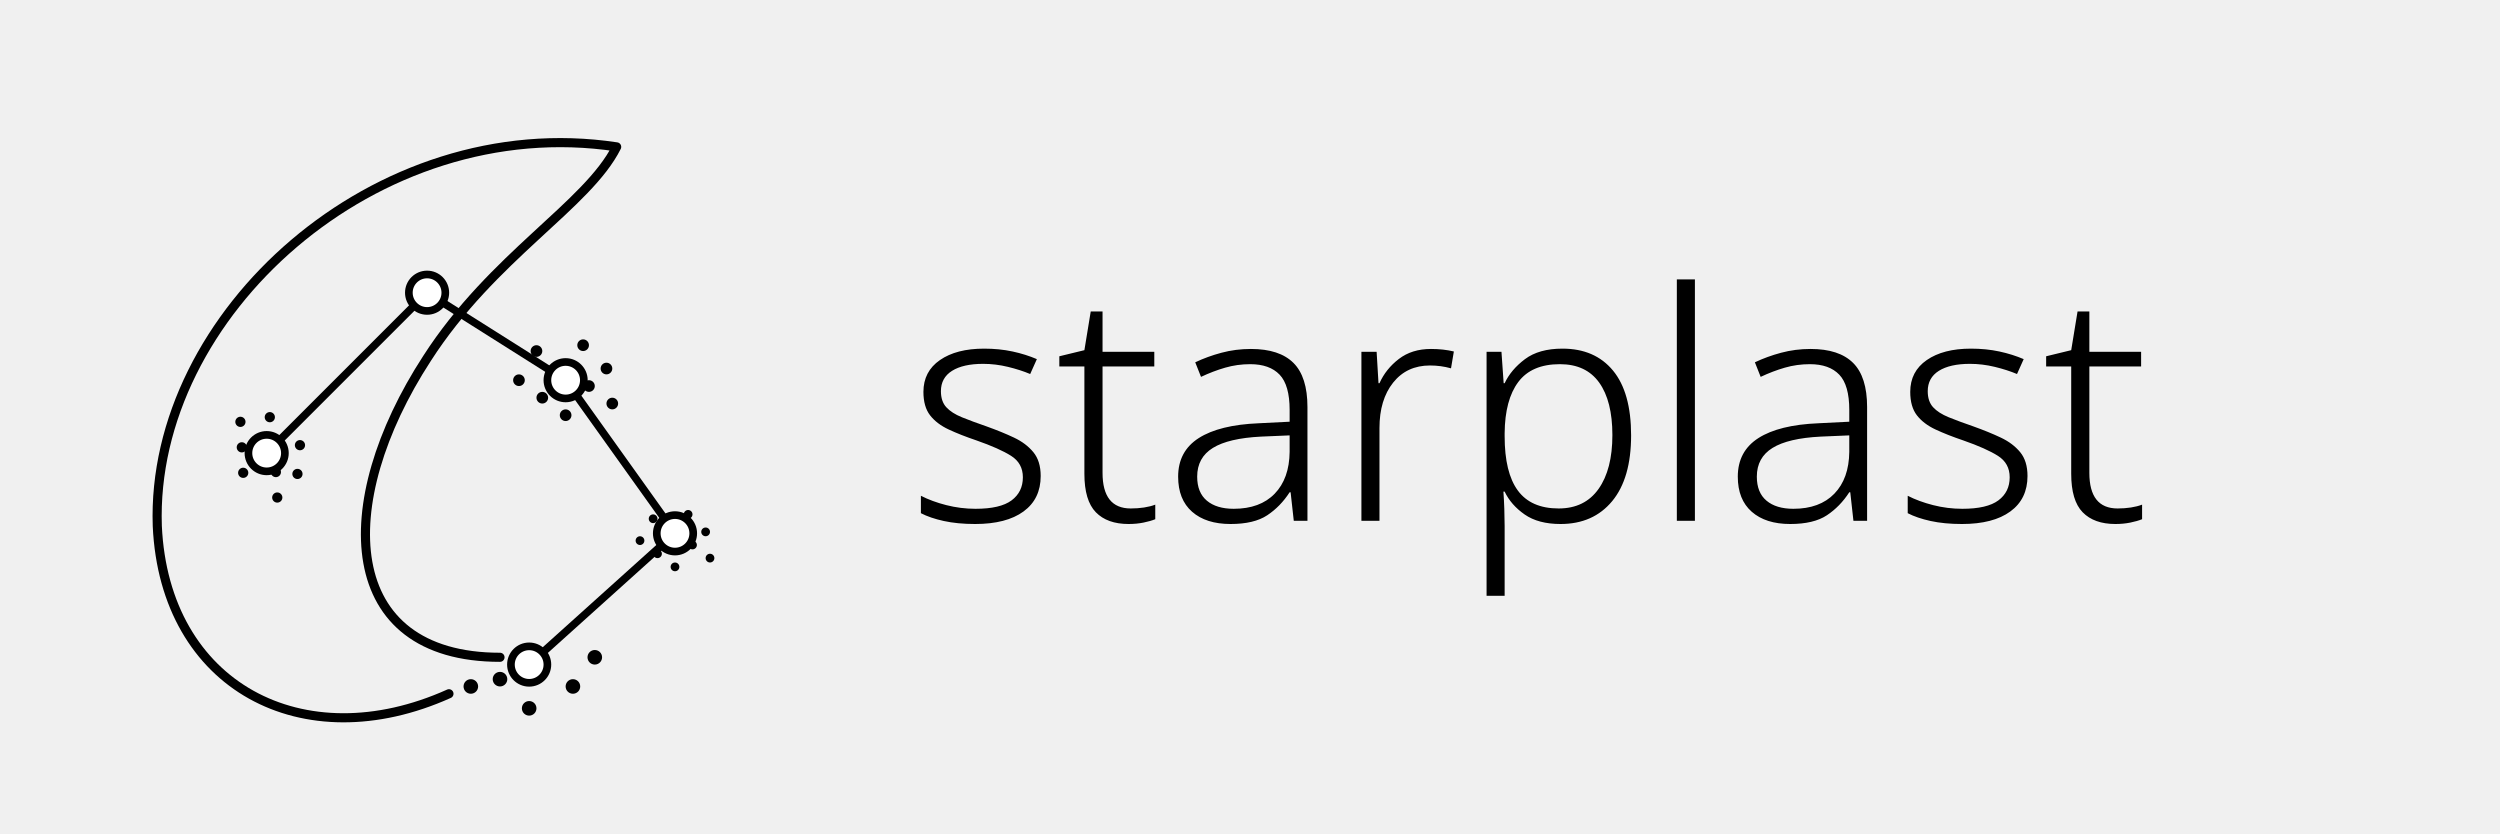
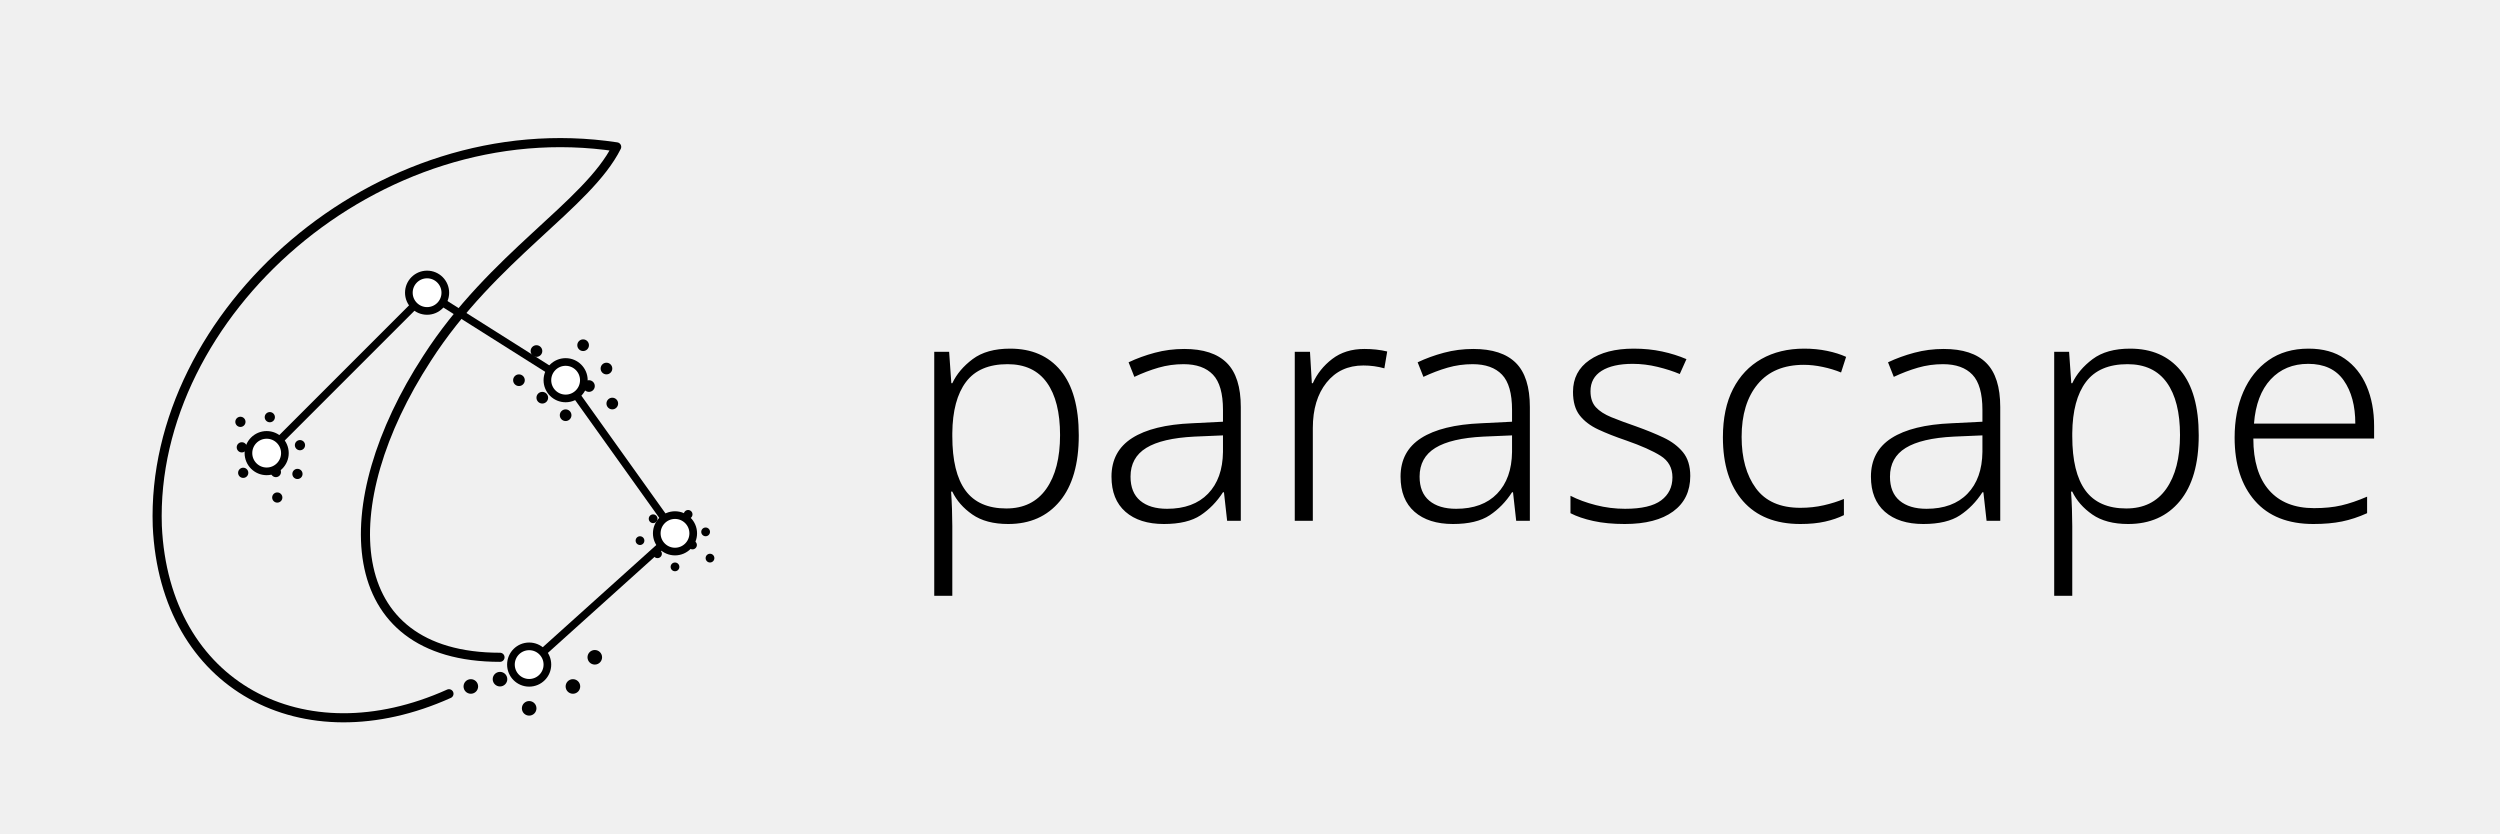
<svg xmlns="http://www.w3.org/2000/svg" width="480" height="160" viewBox="0 0 480 160" role="img">
  <g color="black">
    <g transform="translate(12 10) scale(1.4)">
      <g fill="none" stroke="currentColor" stroke-width="1.25" stroke-linecap="round" stroke-linejoin="round">
        <path d="M76 13C43 8 12 36 13 65C14 87 33 97 53 88 M60 83C38 83 37 62 50 42C59 28 72 21 76 13" />
        <g fill="currentColor" stroke="none">
          <circle cx="56" cy="87" r="1.0" />
          <circle cx="60" cy="86" r="1.0" />
          <circle cx="65" cy="85" r="1.0" />
          <circle cx="64" cy="90" r="1.0" />
          <circle cx="70" cy="87" r="1.0" />
          <circle cx="73" cy="83" r="1.0" />
        </g>
        <g transform="translate(28 55) rotate(50) scale(0.7)">
          <g fill="currentColor" stroke="none">
            <circle cx="-8" cy="0" r="1.0" />
            <circle cx="-5" cy="-5" r="1.0" />
            <circle cx="-4" cy="3" r="1.0" />
            <circle cx="-1" cy="-2" r="1.0" />
            <circle cx="0" cy="6" r="1.0" />
            <circle cx="3" cy="-6" r="1.0" />
            <circle cx="4" cy="1" r="1.0" />
            <circle cx="7" cy="-2" r="1.0" />
            <circle cx="8" cy="4" r="1.0" />
            <circle cx="1" cy="1" r="1.0" />
          </g>
        </g>
        <g transform="translate(69 45) rotate(0) scale(0.8)">
          <g fill="currentColor" stroke="none">
            <circle cx="-8" cy="0" r="1.0" />
            <circle cx="-5" cy="-5" r="1.0" />
            <circle cx="-4" cy="3" r="1.0" />
            <circle cx="-1" cy="-2" r="1.0" />
            <circle cx="0" cy="6" r="1.0" />
            <circle cx="3" cy="-6" r="1.0" />
            <circle cx="4" cy="1" r="1.0" />
            <circle cx="7" cy="-2" r="1.0" />
            <circle cx="8" cy="4" r="1.0" />
            <circle cx="1" cy="1" r="1.0" />
          </g>
        </g>
        <g transform="translate(84 67) rotate(0) scale(0.6)">
          <g fill="currentColor" stroke="none">
            <circle cx="-8" cy="0" r="1.0" />
            <circle cx="-5" cy="-5" r="1.0" />
            <circle cx="-4" cy="3" r="1.0" />
            <circle cx="-1" cy="-2" r="1.0" />
            <circle cx="0" cy="6" r="1.0" />
            <circle cx="3" cy="-6" r="1.0" />
            <circle cx="4" cy="1" r="1.0" />
            <circle cx="7" cy="-2" r="1.0" />
            <circle cx="8" cy="4" r="1.0" />
            <circle cx="1" cy="1" r="1.0" />
          </g>
        </g>
        <g stroke-width="1.05">
          <path d="M28 55L50 33" />
          <path d="M50 33L69 45" />
          <path d="M69 45L84 66" />
          <path d="M84 66L64 84" />
          <circle cx="28" cy="55" r="2.5" fill="white" />
          <circle cx="50" cy="33" r="2.5" fill="white" />
          <circle cx="69" cy="45" r="2.5" fill="white" />
          <circle cx="84" cy="66" r="2.5" fill="white" />
          <circle cx="64" cy="84" r="2.5" fill="white" />
        </g>
      </g>
    </g>
    <g transform="translate(174 100)">
-       <path fill="currentColor" stroke="none" d="M25.812,-8.609 C25.812,-5.672 24.714,-3.401 22.516,-1.797 C20.318,-0.193 17.224,0.609 13.234,0.609 C10.964,0.609 8.953,0.417 7.203,0.031 C5.453,-0.354 3.990,-0.854 2.812,-1.469 L2.812,-4.812 C4.229,-4.083 5.854,-3.484 7.688,-3.016 C9.521,-2.547 11.391,-2.312 13.297,-2.312 C16.474,-2.312 18.784,-2.852 20.227,-3.930 C21.669,-5.008 22.391,-6.484 22.391,-8.359 C22.391,-10.151 21.638,-11.523 20.133,-12.477 C18.628,-13.430 16.411,-14.417 13.484,-15.438 C11.453,-16.125 9.674,-16.826 8.148,-17.539 C6.622,-18.253 5.432,-19.159 4.578,-20.258 C3.724,-21.357 3.297,-22.859 3.297,-24.766 C3.297,-27.370 4.354,-29.404 6.469,-30.867 C8.583,-32.331 11.411,-33.062 14.953,-33.062 C16.901,-33.062 18.719,-32.880 20.406,-32.516 C22.094,-32.151 23.651,-31.661 25.078,-31.047 L23.797,-28.188 C22.536,-28.719 21.112,-29.177 19.523,-29.562 C17.935,-29.948 16.349,-30.141 14.766,-30.141 C12.203,-30.141 10.211,-29.693 8.789,-28.797 C7.367,-27.901 6.656,-26.599 6.656,-24.891 C6.656,-23.589 7.000,-22.562 7.688,-21.812 C8.375,-21.062 9.370,-20.422 10.672,-19.891 C11.974,-19.359 13.562,-18.771 15.438,-18.125 C17.385,-17.427 19.133,-16.714 20.680,-15.984 C22.227,-15.255 23.469,-14.320 24.406,-13.180 C25.344,-12.039 25.812,-10.516 25.812,-8.609 M43.109,-2.375 C44.005,-2.375 44.859,-2.438 45.672,-2.562 C46.484,-2.688 47.198,-2.870 47.812,-3.109 L47.812,-0.312 C47.198,-0.062 46.445,0.154 45.555,0.336 C44.664,0.518 43.708,0.609 42.688,0.609 C39.958,0.609 37.862,-0.143 36.398,-1.648 C34.935,-3.154 34.203,-5.615 34.203,-9.031 L34.203,-29.641 L29.391,-29.641 L29.391,-31.594 L34.203,-32.766 L35.422,-40.203 L37.688,-40.203 L37.688,-32.453 L47.625,-32.453 L47.625,-29.641 L37.688,-29.641 L37.688,-9.219 C37.688,-4.656 39.495,-2.375 43.109,-2.375 M66.172,-33.000 C69.828,-33.000 72.552,-32.107 74.344,-30.320 C76.135,-28.534 77.031,-25.708 77.031,-21.844 L77.031,0.000 L74.406,0.000 L73.797,-5.484 L73.609,-5.484 C72.432,-3.661 71.000,-2.190 69.312,-1.070 C67.625,0.049 65.276,0.609 62.266,0.609 C59.130,0.609 56.669,-0.174 54.883,-1.742 C53.096,-3.310 52.203,-5.557 52.203,-8.484 C52.203,-11.734 53.523,-14.203 56.164,-15.891 C58.805,-17.578 62.646,-18.526 67.688,-18.734 L73.609,-19.031 L73.609,-21.297 C73.609,-24.464 72.969,-26.719 71.688,-28.062 C70.406,-29.406 68.526,-30.078 66.047,-30.078 C64.380,-30.078 62.773,-29.854 61.227,-29.406 C59.680,-28.958 58.135,-28.370 56.594,-27.641 L55.484,-30.438 C57.036,-31.177 58.716,-31.789 60.523,-32.273 C62.331,-32.758 64.214,-33.000 66.172,-33.000 M68.125,-16.172 C63.969,-15.964 60.885,-15.240 58.875,-14.000 C56.865,-12.760 55.859,-10.922 55.859,-8.484 C55.859,-6.443 56.479,-4.904 57.719,-3.867 C58.958,-2.831 60.677,-2.312 62.875,-2.312 C66.250,-2.312 68.872,-3.279 70.742,-5.211 C72.612,-7.143 73.568,-9.818 73.609,-13.234 L73.609,-16.406 L68.125,-16.172 M100.750,-33.000 C102.333,-33.000 103.797,-32.839 105.141,-32.516 L104.594,-29.281 C103.292,-29.646 101.948,-29.828 100.562,-29.828 C97.594,-29.828 95.234,-28.732 93.484,-26.539 C91.734,-24.346 90.859,-21.438 90.859,-17.812 L90.859,0.000 L87.391,0.000 L87.391,-32.453 L90.312,-32.453 L90.672,-26.422 L90.859,-26.422 C91.672,-28.245 92.911,-29.797 94.578,-31.078 C96.245,-32.359 98.302,-33.000 100.750,-33.000 M126.000,-33.062 C130.146,-33.062 133.378,-31.659 135.695,-28.852 C138.013,-26.044 139.172,-21.896 139.172,-16.406 C139.172,-10.917 137.961,-6.708 135.539,-3.781 C133.117,-0.854 129.812,0.609 125.625,0.609 C122.781,0.609 120.484,0.000 118.734,-1.219 C116.984,-2.438 115.703,-3.901 114.891,-5.609 L114.656,-5.609 C114.729,-4.599 114.786,-3.492 114.828,-2.289 C114.870,-1.086 114.891,0.021 114.891,1.031 L114.891,14.391 L111.422,14.391 L111.422,-32.453 L114.281,-32.453 L114.703,-26.422 L114.891,-26.422 C115.703,-28.161 117.005,-29.703 118.797,-31.047 C120.589,-32.391 122.990,-33.062 126.000,-33.062 M125.500,-30.078 C121.885,-30.078 119.224,-28.940 117.516,-26.664 C115.807,-24.388 114.932,-21.115 114.891,-16.844 L114.891,-16.234 C114.891,-11.589 115.734,-8.117 117.422,-5.820 C119.109,-3.523 121.724,-2.375 125.266,-2.375 C128.599,-2.375 131.151,-3.625 132.922,-6.125 C134.693,-8.625 135.578,-12.073 135.578,-16.469 C135.578,-20.823 134.734,-24.180 133.047,-26.539 C131.359,-28.898 128.844,-30.078 125.500,-30.078 M151.422,0.000 L147.953,0.000 L147.953,-46.359 L151.422,-46.359 L151.422,0.000 M173.625,-33.000 C177.281,-33.000 180.005,-32.107 181.797,-30.320 C183.589,-28.534 184.484,-25.708 184.484,-21.844 L184.484,0.000 L181.859,0.000 L181.250,-5.484 L181.062,-5.484 C179.885,-3.661 178.453,-2.190 176.766,-1.070 C175.078,0.049 172.729,0.609 169.719,0.609 C166.583,0.609 164.122,-0.174 162.336,-1.742 C160.549,-3.310 159.656,-5.557 159.656,-8.484 C159.656,-11.734 160.977,-14.203 163.617,-15.891 C166.258,-17.578 170.099,-18.526 175.141,-18.734 L181.062,-19.031 L181.062,-21.297 C181.062,-24.464 180.422,-26.719 179.141,-28.062 C177.859,-29.406 175.979,-30.078 173.500,-30.078 C171.833,-30.078 170.227,-29.854 168.680,-29.406 C167.133,-28.958 165.589,-28.370 164.047,-27.641 L162.938,-30.438 C164.490,-31.177 166.169,-31.789 167.977,-32.273 C169.784,-32.758 171.667,-33.000 173.625,-33.000 M175.578,-16.172 C171.422,-15.964 168.339,-15.240 166.328,-14.000 C164.318,-12.760 163.312,-10.922 163.312,-8.484 C163.312,-6.443 163.932,-4.904 165.172,-3.867 C166.411,-2.831 168.130,-2.312 170.328,-2.312 C173.703,-2.312 176.326,-3.279 178.195,-5.211 C180.065,-7.143 181.021,-9.818 181.062,-13.234 L181.062,-16.406 L175.578,-16.172 M215.281,-8.609 C215.281,-5.672 214.182,-3.401 211.984,-1.797 C209.786,-0.193 206.693,0.609 202.703,0.609 C200.432,0.609 198.422,0.417 196.672,0.031 C194.922,-0.354 193.458,-0.854 192.281,-1.469 L192.281,-4.812 C193.698,-4.083 195.323,-3.484 197.156,-3.016 C198.990,-2.547 200.859,-2.312 202.766,-2.312 C205.943,-2.312 208.253,-2.852 209.695,-3.930 C211.138,-5.008 211.859,-6.484 211.859,-8.359 C211.859,-10.151 211.107,-11.523 209.602,-12.477 C208.096,-13.430 205.880,-14.417 202.953,-15.438 C200.922,-16.125 199.143,-16.826 197.617,-17.539 C196.091,-18.253 194.901,-19.159 194.047,-20.258 C193.193,-21.357 192.766,-22.859 192.766,-24.766 C192.766,-27.370 193.823,-29.404 195.938,-30.867 C198.052,-32.331 200.880,-33.062 204.422,-33.062 C206.370,-33.062 208.188,-32.880 209.875,-32.516 C211.562,-32.151 213.120,-31.661 214.547,-31.047 L213.266,-28.188 C212.005,-28.719 210.581,-29.177 208.992,-29.562 C207.404,-29.948 205.818,-30.141 204.234,-30.141 C201.672,-30.141 199.680,-29.693 198.258,-28.797 C196.836,-27.901 196.125,-26.599 196.125,-24.891 C196.125,-23.589 196.469,-22.562 197.156,-21.812 C197.844,-21.062 198.839,-20.422 200.141,-19.891 C201.443,-19.359 203.031,-18.771 204.906,-18.125 C206.854,-17.427 208.602,-16.714 210.148,-15.984 C211.695,-15.255 212.938,-14.320 213.875,-13.180 C214.812,-12.039 215.281,-10.516 215.281,-8.609 M232.578,-2.375 C233.474,-2.375 234.328,-2.438 235.141,-2.562 C235.953,-2.688 236.667,-2.870 237.281,-3.109 L237.281,-0.312 C236.667,-0.062 235.914,0.154 235.023,0.336 C234.133,0.518 233.177,0.609 232.156,0.609 C229.427,0.609 227.331,-0.143 225.867,-1.648 C224.404,-3.154 223.672,-5.615 223.672,-9.031 L223.672,-29.641 L218.859,-29.641 L218.859,-31.594 L223.672,-32.766 L224.891,-40.203 L227.156,-40.203 L227.156,-32.453 L237.094,-32.453 L237.094,-29.641 L227.156,-29.641 L227.156,-9.219 C227.156,-4.656 228.964,-2.375 232.578,-2.375" />
+       <path fill="currentColor" stroke="none" d="M19.953,-33.062 C24.099,-33.062 27.331,-31.659 29.648,-28.852 C31.966,-26.044 33.125,-21.896 33.125,-16.406 C33.125,-10.917 31.914,-6.708 29.492,-3.781 C27.070,-0.854 23.766,0.609 19.578,0.609 C16.734,0.609 14.438,0.000 12.688,-1.219 C10.938,-2.438 9.656,-3.901 8.844,-5.609 L8.609,-5.609 C8.682,-4.599 8.740,-3.492 8.781,-2.289 C8.823,-1.086 8.844,0.021 8.844,1.031 L8.844,14.391 L5.375,14.391 L5.375,-32.453 L8.234,-32.453 L8.656,-26.422 L8.844,-26.422 C9.656,-28.161 10.958,-29.703 12.750,-31.047 C14.542,-32.391 16.943,-33.062 19.953,-33.062 M19.453,-30.078 C15.839,-30.078 13.177,-28.940 11.469,-26.664 C9.760,-24.388 8.885,-21.115 8.844,-16.844 L8.844,-16.234 C8.844,-11.589 9.688,-8.117 11.375,-5.820 C13.062,-3.523 15.677,-2.375 19.219,-2.375 C22.552,-2.375 25.104,-3.625 26.875,-6.125 C28.646,-8.625 29.531,-12.073 29.531,-16.469 C29.531,-20.823 28.688,-24.180 27.000,-26.539 C25.312,-28.898 22.797,-30.078 19.453,-30.078 M53.375,-33.000 C57.031,-33.000 59.755,-32.107 61.547,-30.320 C63.339,-28.534 64.234,-25.708 64.234,-21.844 L64.234,0.000 L61.609,0.000 L61.000,-5.484 L60.812,-5.484 C59.635,-3.661 58.203,-2.190 56.516,-1.070 C54.828,0.049 52.479,0.609 49.469,0.609 C46.333,0.609 43.872,-0.174 42.086,-1.742 C40.299,-3.310 39.406,-5.557 39.406,-8.484 C39.406,-11.734 40.727,-14.203 43.367,-15.891 C46.008,-17.578 49.849,-18.526 54.891,-18.734 L60.812,-19.031 L60.812,-21.297 C60.812,-24.464 60.172,-26.719 58.891,-28.062 C57.609,-29.406 55.729,-30.078 53.250,-30.078 C51.583,-30.078 49.977,-29.854 48.430,-29.406 C46.883,-28.958 45.339,-28.370 43.797,-27.641 L42.688,-30.438 C44.240,-31.177 45.919,-31.789 47.727,-32.273 C49.534,-32.758 51.417,-33.000 53.375,-33.000 M55.328,-16.172 C51.172,-15.964 48.089,-15.240 46.078,-14.000 C44.068,-12.760 43.062,-10.922 43.062,-8.484 C43.062,-6.443 43.682,-4.904 44.922,-3.867 C46.161,-2.831 47.880,-2.312 50.078,-2.312 C53.453,-2.312 56.076,-3.279 57.945,-5.211 C59.815,-7.143 60.771,-9.818 60.812,-13.234 L60.812,-16.406 L55.328,-16.172 M87.953,-33.000 C89.536,-33.000 91.000,-32.839 92.344,-32.516 L91.797,-29.281 C90.495,-29.646 89.151,-29.828 87.766,-29.828 C84.797,-29.828 82.438,-28.732 80.688,-26.539 C78.938,-24.346 78.062,-21.438 78.062,-17.812 L78.062,0.000 L74.594,0.000 L74.594,-32.453 L77.516,-32.453 L77.875,-26.422 L78.062,-26.422 C78.875,-28.245 80.115,-29.797 81.781,-31.078 C83.448,-32.359 85.505,-33.000 87.953,-33.000 M108.875,-33.000 C112.531,-33.000 115.255,-32.107 117.047,-30.320 C118.839,-28.534 119.734,-25.708 119.734,-21.844 L119.734,0.000 L117.109,0.000 L116.500,-5.484 L116.312,-5.484 C115.135,-3.661 113.703,-2.190 112.016,-1.070 C110.328,0.049 107.979,0.609 104.969,0.609 C101.833,0.609 99.372,-0.174 97.586,-1.742 C95.799,-3.310 94.906,-5.557 94.906,-8.484 C94.906,-11.734 96.227,-14.203 98.867,-15.891 C101.508,-17.578 105.349,-18.526 110.391,-18.734 L116.312,-19.031 L116.312,-21.297 C116.312,-24.464 115.672,-26.719 114.391,-28.062 C113.109,-29.406 111.229,-30.078 108.750,-30.078 C107.083,-30.078 105.477,-29.854 103.930,-29.406 C102.383,-28.958 100.839,-28.370 99.297,-27.641 L98.188,-30.438 C99.740,-31.177 101.419,-31.789 103.227,-32.273 C105.034,-32.758 106.917,-33.000 108.875,-33.000 M110.828,-16.172 C106.672,-15.964 103.589,-15.240 101.578,-14.000 C99.568,-12.760 98.562,-10.922 98.562,-8.484 C98.562,-6.443 99.182,-4.904 100.422,-3.867 C101.661,-2.831 103.380,-2.312 105.578,-2.312 C108.953,-2.312 111.576,-3.279 113.445,-5.211 C115.315,-7.143 116.271,-9.818 116.312,-13.234 L116.312,-16.406 L110.828,-16.172 M150.531,-8.609 C150.531,-5.672 149.432,-3.401 147.234,-1.797 C145.036,-0.193 141.943,0.609 137.953,0.609 C135.682,0.609 133.672,0.417 131.922,0.031 C130.172,-0.354 128.708,-0.854 127.531,-1.469 L127.531,-4.812 C128.948,-4.083 130.573,-3.484 132.406,-3.016 C134.240,-2.547 136.109,-2.312 138.016,-2.312 C141.193,-2.312 143.503,-2.852 144.945,-3.930 C146.388,-5.008 147.109,-6.484 147.109,-8.359 C147.109,-10.151 146.357,-11.523 144.852,-12.477 C143.346,-13.430 141.130,-14.417 138.203,-15.438 C136.172,-16.125 134.393,-16.826 132.867,-17.539 C131.341,-18.253 130.151,-19.159 129.297,-20.258 C128.443,-21.357 128.016,-22.859 128.016,-24.766 C128.016,-27.370 129.073,-29.404 131.188,-30.867 C133.302,-32.331 136.130,-33.062 139.672,-33.062 C141.620,-33.062 143.438,-32.880 145.125,-32.516 C146.812,-32.151 148.370,-31.661 149.797,-31.047 L148.516,-28.188 C147.255,-28.719 145.831,-29.177 144.242,-29.562 C142.654,-29.948 141.068,-30.141 139.484,-30.141 C136.922,-30.141 134.930,-29.693 133.508,-28.797 C132.086,-27.901 131.375,-26.599 131.375,-24.891 C131.375,-23.589 131.719,-22.562 132.406,-21.812 C133.094,-21.062 134.089,-20.422 135.391,-19.891 C136.693,-19.359 138.281,-18.771 140.156,-18.125 C142.104,-17.427 143.852,-16.714 145.398,-15.984 C146.945,-15.255 148.188,-14.320 149.125,-13.180 C150.062,-12.039 150.531,-10.516 150.531,-8.609 M171.672,0.609 C166.911,0.609 163.242,-0.854 160.664,-3.781 C158.086,-6.708 156.797,-10.797 156.797,-16.047 C156.797,-19.703 157.445,-22.792 158.742,-25.312 C160.039,-27.833 161.857,-29.755 164.195,-31.078 C166.534,-32.401 169.271,-33.062 172.406,-33.062 C173.948,-33.062 175.411,-32.919 176.797,-32.633 C178.182,-32.346 179.401,-31.964 180.453,-31.484 L179.484,-28.484 C178.391,-28.932 177.211,-29.289 175.945,-29.555 C174.680,-29.820 173.479,-29.953 172.344,-29.953 C168.479,-29.953 165.521,-28.714 163.469,-26.234 C161.417,-23.755 160.391,-20.380 160.391,-16.109 C160.391,-12.036 161.305,-8.750 163.133,-6.250 C164.961,-3.750 167.807,-2.500 171.672,-2.500 C173.255,-2.500 174.760,-2.664 176.188,-2.992 C177.615,-3.320 178.896,-3.724 180.031,-4.203 L180.031,-1.094 C178.979,-0.573 177.771,-0.159 176.406,0.148 C175.042,0.456 173.464,0.609 171.672,0.609 M199.188,-33.000 C202.844,-33.000 205.568,-32.107 207.359,-30.320 C209.151,-28.534 210.047,-25.708 210.047,-21.844 L210.047,0.000 L207.422,0.000 L206.812,-5.484 L206.625,-5.484 C205.448,-3.661 204.016,-2.190 202.328,-1.070 C200.641,0.049 198.292,0.609 195.281,0.609 C192.146,0.609 189.685,-0.174 187.898,-1.742 C186.112,-3.310 185.219,-5.557 185.219,-8.484 C185.219,-11.734 186.539,-14.203 189.180,-15.891 C191.820,-17.578 195.661,-18.526 200.703,-18.734 L206.625,-19.031 L206.625,-21.297 C206.625,-24.464 205.984,-26.719 204.703,-28.062 C203.422,-29.406 201.542,-30.078 199.062,-30.078 C197.396,-30.078 195.789,-29.854 194.242,-29.406 C192.695,-28.958 191.151,-28.370 189.609,-27.641 L188.500,-30.438 C190.052,-31.177 191.732,-31.789 193.539,-32.273 C195.346,-32.758 197.229,-33.000 199.188,-33.000 M201.141,-16.172 C196.984,-15.964 193.901,-15.240 191.891,-14.000 C189.880,-12.760 188.875,-10.922 188.875,-8.484 C188.875,-6.443 189.495,-4.904 190.734,-3.867 C191.974,-2.831 193.693,-2.312 195.891,-2.312 C199.266,-2.312 201.888,-3.279 203.758,-5.211 C205.628,-7.143 206.583,-9.818 206.625,-13.234 L206.625,-16.406 L201.141,-16.172 M234.984,-33.062 C239.130,-33.062 242.362,-31.659 244.680,-28.852 C246.997,-26.044 248.156,-21.896 248.156,-16.406 C248.156,-10.917 246.945,-6.708 244.523,-3.781 C242.102,-0.854 238.797,0.609 234.609,0.609 C231.766,0.609 229.469,0.000 227.719,-1.219 C225.969,-2.438 224.688,-3.901 223.875,-5.609 L223.641,-5.609 C223.714,-4.599 223.771,-3.492 223.812,-2.289 C223.854,-1.086 223.875,0.021 223.875,1.031 L223.875,14.391 L220.406,14.391 L220.406,-32.453 L223.266,-32.453 L223.688,-26.422 L223.875,-26.422 C224.688,-28.161 225.990,-29.703 227.781,-31.047 C229.573,-32.391 231.974,-33.062 234.984,-33.062 M234.484,-30.078 C230.870,-30.078 228.208,-28.940 226.500,-26.664 C224.792,-24.388 223.917,-21.115 223.875,-16.844 L223.875,-16.234 C223.875,-11.589 224.719,-8.117 226.406,-5.820 C228.094,-3.523 230.708,-2.375 234.250,-2.375 C237.583,-2.375 240.135,-3.625 241.906,-6.125 C243.677,-8.625 244.562,-12.073 244.562,-16.469 C244.562,-20.823 243.719,-24.180 242.031,-26.539 C240.344,-28.898 237.828,-30.078 234.484,-30.078 M269.250,-33.062 C272.021,-33.062 274.331,-32.422 276.180,-31.141 C278.029,-29.859 279.432,-28.102 280.391,-25.867 C281.349,-23.633 281.828,-21.068 281.828,-18.172 L281.828,-15.797 L258.641,-15.797 C258.641,-11.484 259.646,-8.180 261.656,-5.883 C263.667,-3.586 266.547,-2.438 270.297,-2.438 C272.286,-2.438 274.034,-2.612 275.539,-2.961 C277.044,-3.310 278.693,-3.870 280.484,-4.641 L280.484,-1.469 C278.849,-0.729 277.240,-0.198 275.656,0.125 C274.073,0.448 272.245,0.609 270.172,0.609 C265.286,0.609 261.544,-0.875 258.945,-3.844 C256.346,-6.812 255.047,-10.859 255.047,-15.984 C255.047,-19.276 255.604,-22.203 256.719,-24.766 C257.833,-27.328 259.448,-29.352 261.562,-30.836 C263.677,-32.320 266.240,-33.062 269.250,-33.062 M269.188,-30.141 C266.219,-30.141 263.810,-29.143 261.961,-27.148 C260.112,-25.154 259.047,-22.328 258.766,-18.672 L278.219,-18.672 C278.219,-22.089 277.477,-24.854 275.992,-26.969 C274.508,-29.083 272.240,-30.141 269.188,-30.141" />
    </g>
  </g>
</svg>
